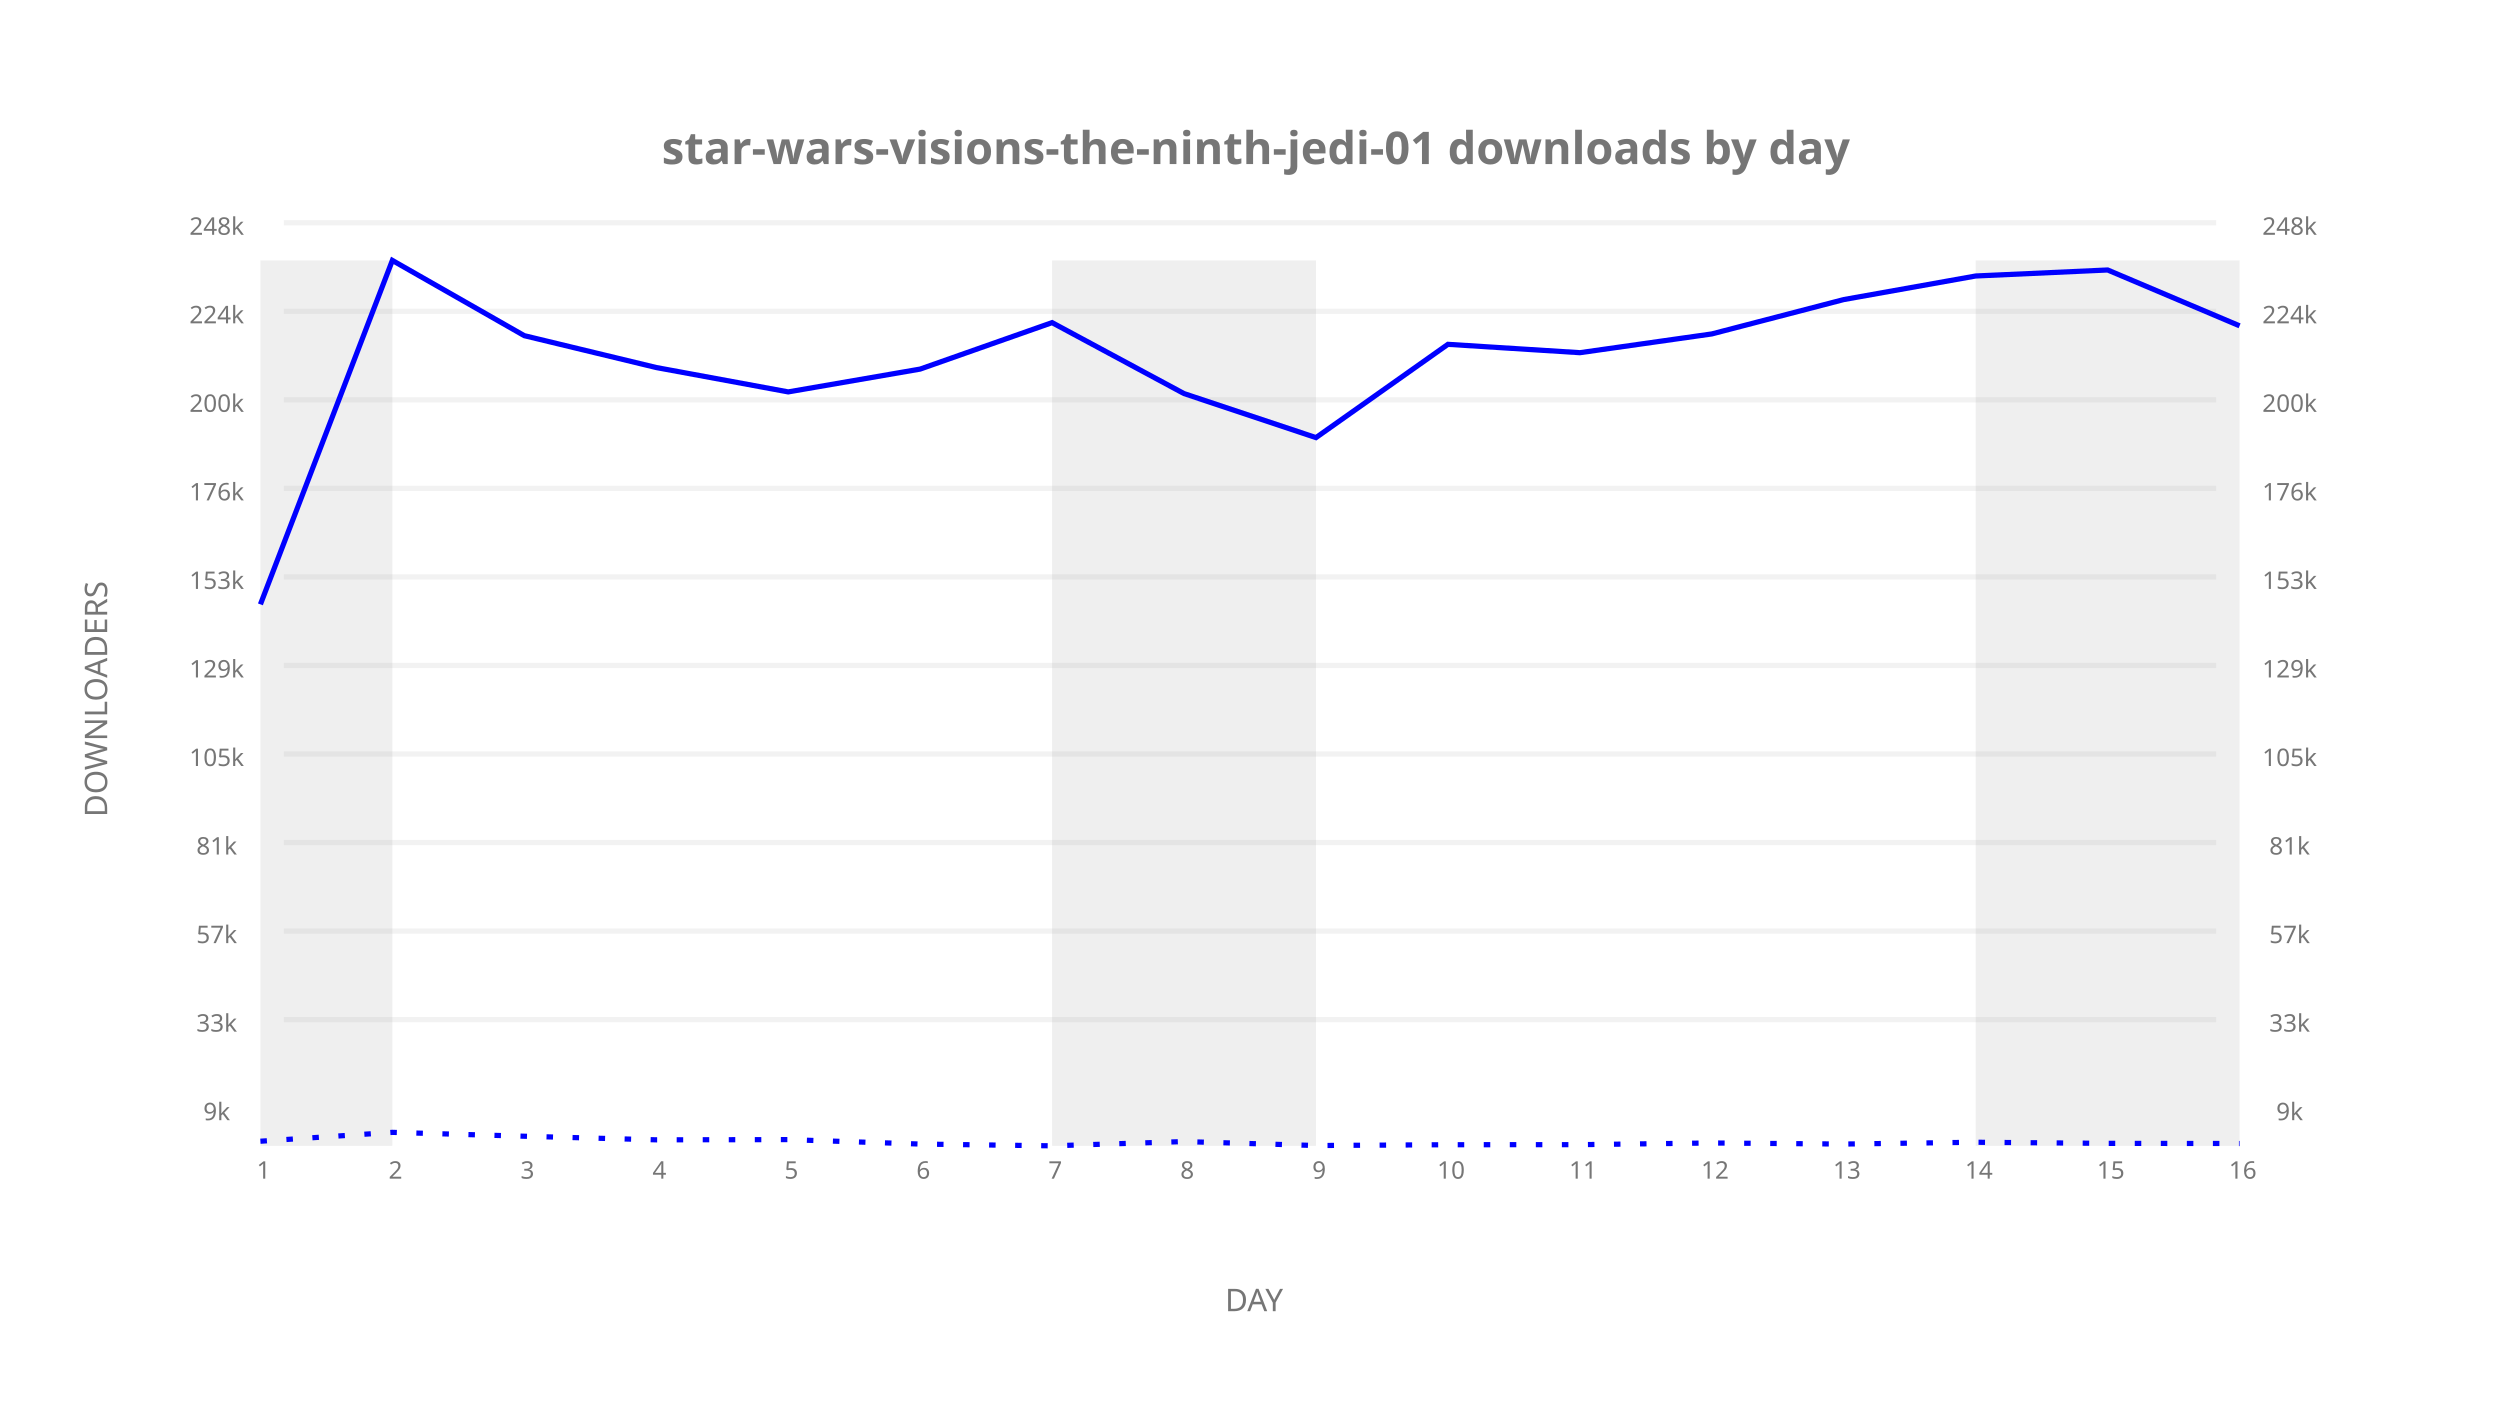
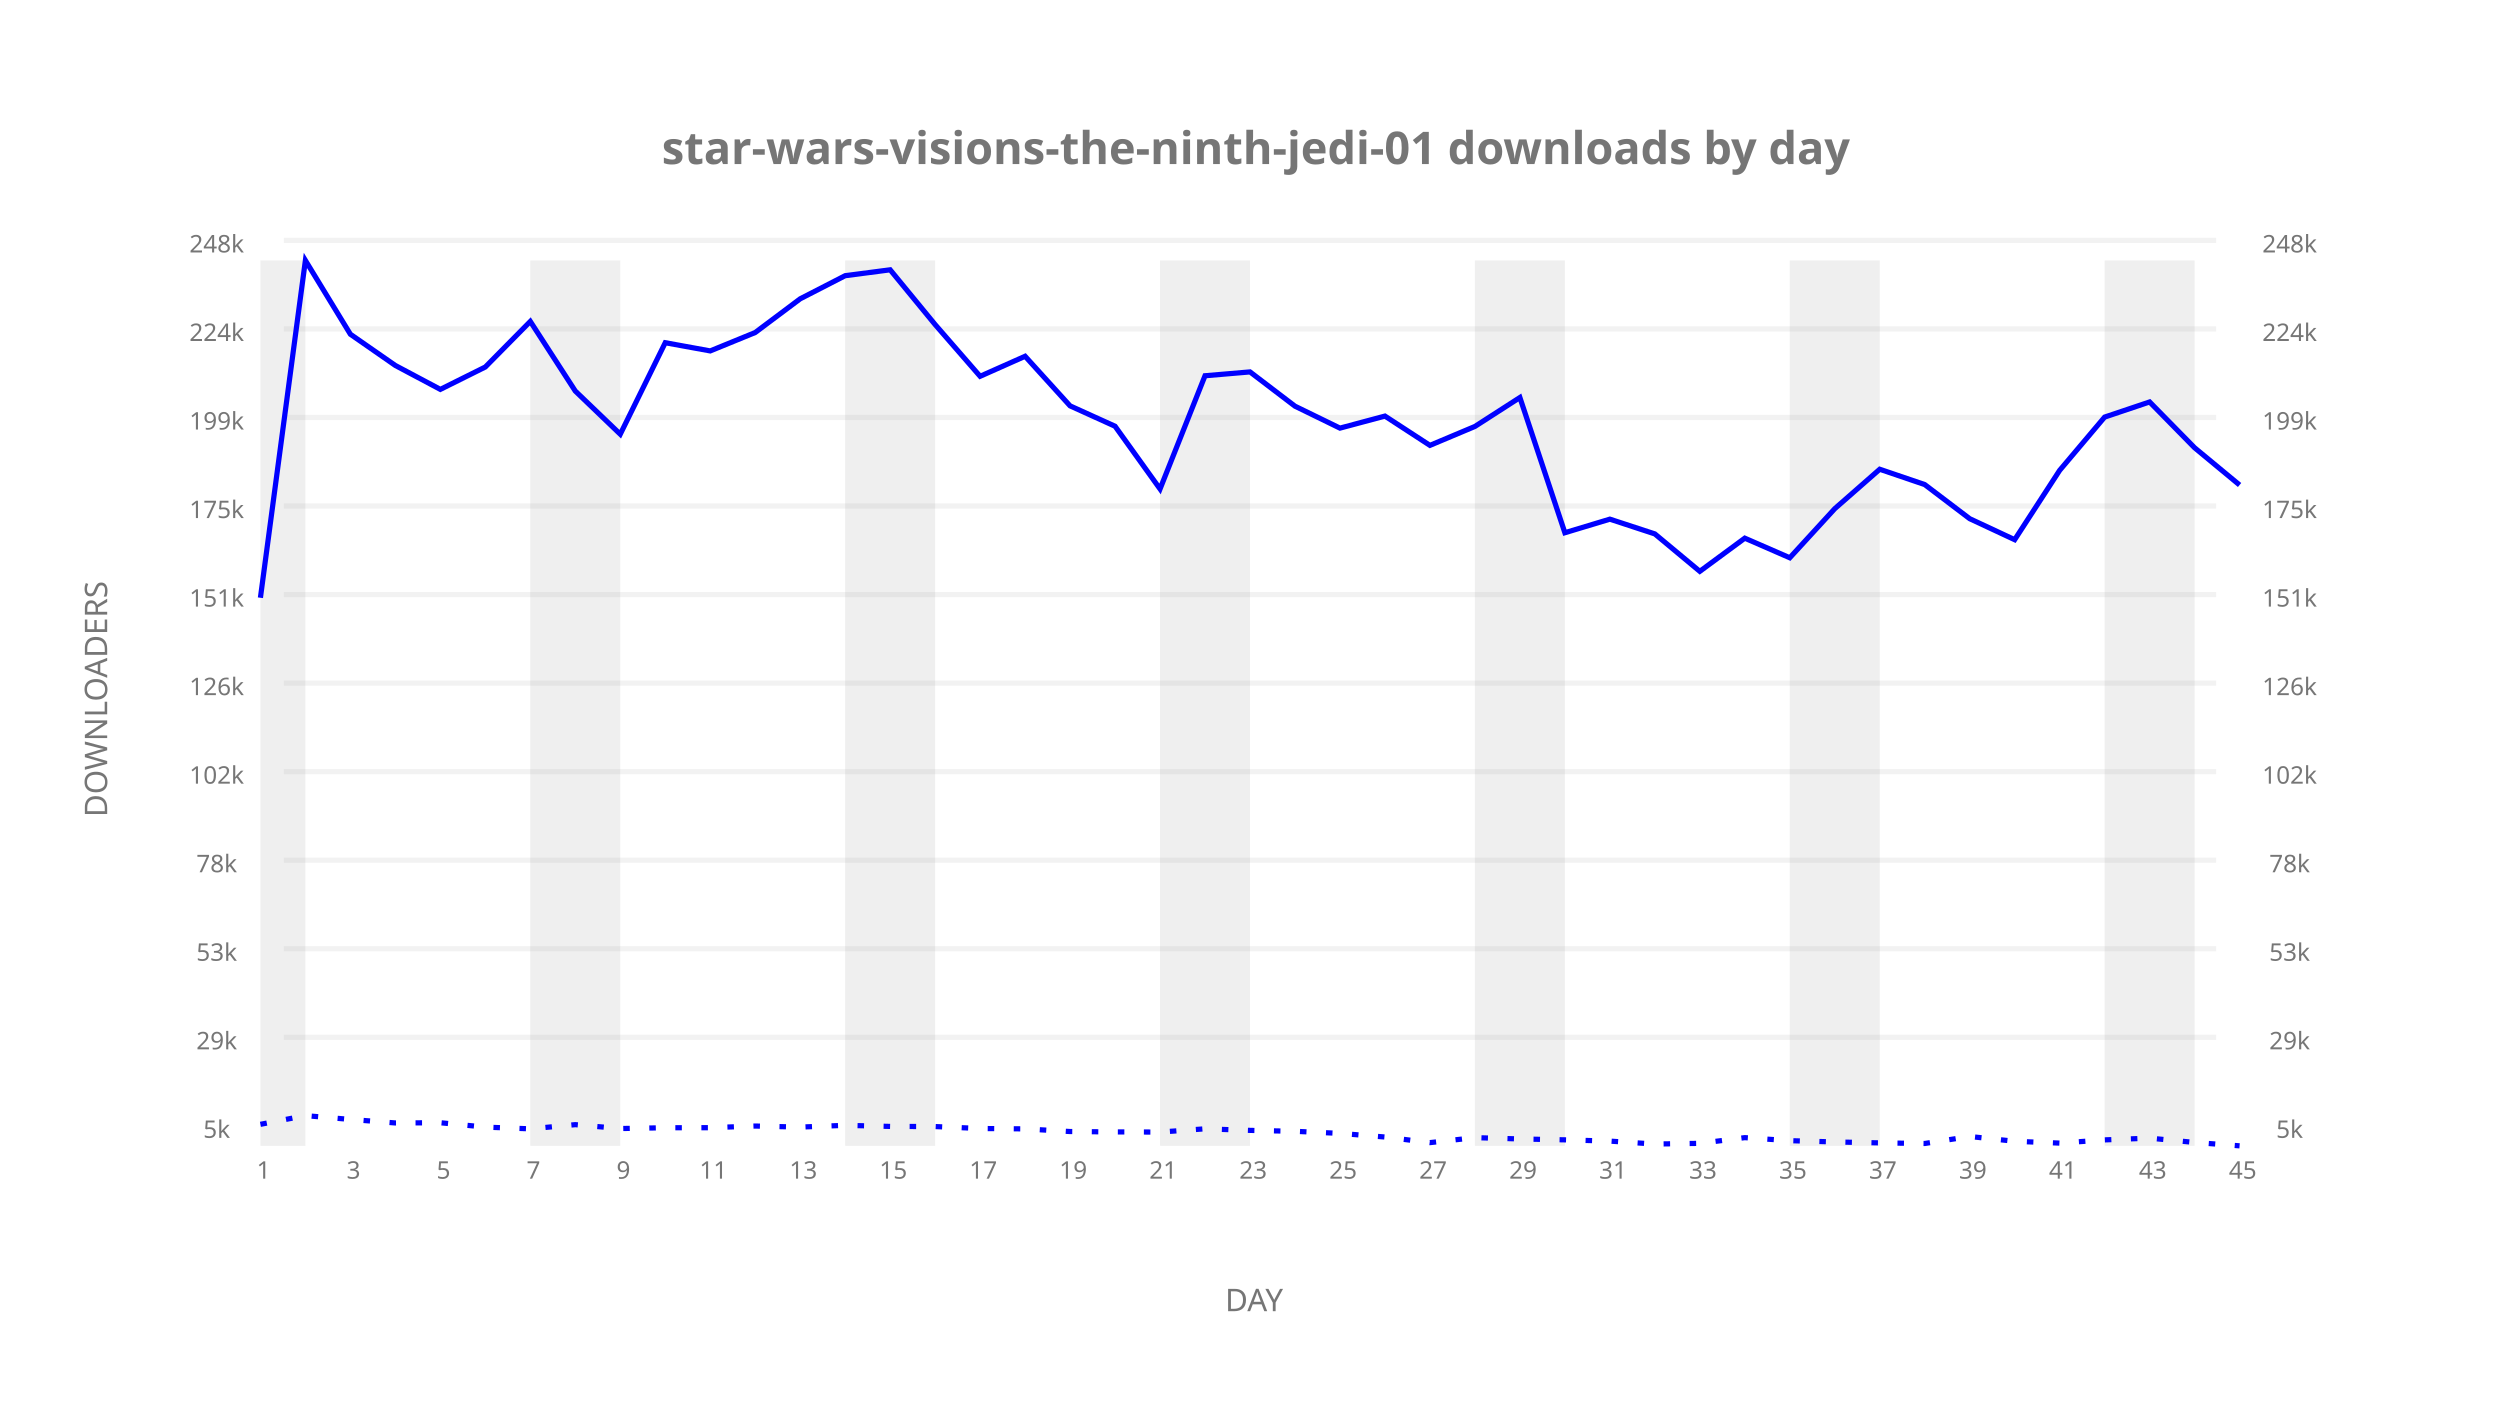
<svg xmlns="http://www.w3.org/2000/svg" xml:space="preserve" id="star-wars-visions-the-ninth-jedi-01-downloads-by-day-day" x="0px" y="0px" width="1920px" height="1080px" viewBox="0 0 1920 1080" enable-background="new 0 0 1920 1080" role="img">
  <g id="annotations">
    <text x="960" y="126" font-family="Atkinson Hyperlegible" font-size="26pt" text-anchor="middle" text-align="center" font-weight="600" font-style="normal" style="fill:rgb(118,118,118); fill-opacity:1; stroke:rgb(118,118,118); stroke-opacity:0; stroke-width:0.5"> star-wars-visions-the-ninth-jedi-01 downloads by day</text>
    <g id="axes-lines">
      <text x="960" y="1007" font-family="Atkinson Hyperlegible" font-size="18pt" text-anchor="middle" text-align="center" font-weight="500" font-style="normal" style="fill:rgb(118,118,118); fill-opacity:1; stroke:rgb(118,118,118); stroke-opacity:0; stroke-width:0.5"> DAY</text>
      <text x="73" y="540" font-family="Atkinson Hyperlegible" font-size="18pt" text-anchor="middle" text-align="center" dominant-baseline="central" font-weight="500" font-style="normal" style="fill:rgb(118,118,118); fill-opacity:1; stroke:rgb(118,118,118); stroke-opacity:0; stroke-width:0.5" transform="rotate(-90,73,540)"> DOWNLOADERS</text>
    </g>
    <g id="tic-y-label-lines">
-       <line x1="218" y1="783.065" x2="1702" y2="783.065" style="fill:rgb(0,0,255); fill-opacity:0; stroke:rgb(242,242,242); stroke-opacity:1; stroke-width:4" />
-       <line x1="218" y1="715.065" x2="1702" y2="715.065" style="fill:rgb(0,0,255); fill-opacity:0; stroke:rgb(242,242,242); stroke-opacity:1; stroke-width:4" />
-       <line x1="218" y1="647.065" x2="1702" y2="647.065" style="fill:rgb(0,0,255); fill-opacity:0; stroke:rgb(242,242,242); stroke-opacity:1; stroke-width:4" />
-       <line x1="218" y1="579.065" x2="1702" y2="579.065" style="fill:rgb(0,0,255); fill-opacity:0; stroke:rgb(242,242,242); stroke-opacity:1; stroke-width:4" />
-       <line x1="218" y1="511.065" x2="1702" y2="511.065" style="fill:rgb(0,0,255); fill-opacity:0; stroke:rgb(242,242,242); stroke-opacity:1; stroke-width:4" />
-       <line x1="218" y1="443.065" x2="1702" y2="443.065" style="fill:rgb(0,0,255); fill-opacity:0; stroke:rgb(242,242,242); stroke-opacity:1; stroke-width:4" />
-       <line x1="218" y1="375.065" x2="1702" y2="375.065" style="fill:rgb(0,0,255); fill-opacity:0; stroke:rgb(242,242,242); stroke-opacity:1; stroke-width:4" />
-       <line x1="218" y1="307.065" x2="1702" y2="307.065" style="fill:rgb(0,0,255); fill-opacity:0; stroke:rgb(242,242,242); stroke-opacity:1; stroke-width:4" />
-       <line x1="218" y1="239.065" x2="1702" y2="239.065" style="fill:rgb(0,0,255); fill-opacity:0; stroke:rgb(242,242,242); stroke-opacity:1; stroke-width:4" />
-       <line x1="218" y1="171.065" x2="1702" y2="171.065" style="fill:rgb(0,0,255); fill-opacity:0; stroke:rgb(242,242,242); stroke-opacity:1; stroke-width:4" />
+       <line x1="218" y1="796.63" x2="1702" y2="796.63" style="fill:rgb(0,0,255); fill-opacity:0; stroke:rgb(242,242,242); stroke-opacity:1; stroke-width:4" />
+       <line x1="218" y1="728.63" x2="1702" y2="728.63" style="fill:rgb(0,0,255); fill-opacity:0; stroke:rgb(242,242,242); stroke-opacity:1; stroke-width:4" />
+       <line x1="218" y1="660.63" x2="1702" y2="660.63" style="fill:rgb(0,0,255); fill-opacity:0; stroke:rgb(242,242,242); stroke-opacity:1; stroke-width:4" />
+       <line x1="218" y1="592.63" x2="1702" y2="592.63" style="fill:rgb(0,0,255); fill-opacity:0; stroke:rgb(242,242,242); stroke-opacity:1; stroke-width:4" />
+       <line x1="218" y1="524.63" x2="1702" y2="524.63" style="fill:rgb(0,0,255); fill-opacity:0; stroke:rgb(242,242,242); stroke-opacity:1; stroke-width:4" />
+       <line x1="218" y1="456.63" x2="1702" y2="456.63" style="fill:rgb(0,0,255); fill-opacity:0; stroke:rgb(242,242,242); stroke-opacity:1; stroke-width:4" />
+       <line x1="218" y1="388.63" x2="1702" y2="388.63" style="fill:rgb(0,0,255); fill-opacity:0; stroke:rgb(242,242,242); stroke-opacity:1; stroke-width:4" />
+       <line x1="218" y1="320.63" x2="1702" y2="320.63" style="fill:rgb(0,0,255); fill-opacity:0; stroke:rgb(242,242,242); stroke-opacity:1; stroke-width:4" />
+       <line x1="218" y1="252.63" x2="1702" y2="252.63" style="fill:rgb(0,0,255); fill-opacity:0; stroke:rgb(242,242,242); stroke-opacity:1; stroke-width:4" />
+       <line x1="218" y1="184.63" x2="1702" y2="184.63" style="fill:rgb(0,0,255); fill-opacity:0; stroke:rgb(242,242,242); stroke-opacity:1; stroke-width:4" />
    </g>
    <g id="tic-x-labels">
      <text x="200" y="898" font-family="Atkinson Hyperlegible" font-size="14pt" text-anchor="middle" text-align="center" dominant-baseline="central" font-weight="400" font-style="normal" style="fill:rgb(118,118,118); fill-opacity:1; stroke:rgb(118,118,118); stroke-opacity:0; stroke-width:0.5"> 1</text>
-       <text x="301.333" y="898" font-family="Atkinson Hyperlegible" font-size="14pt" text-anchor="middle" text-align="center" dominant-baseline="central" font-weight="400" font-style="normal" style="fill:rgb(118,118,118); fill-opacity:1; stroke:rgb(118,118,118); stroke-opacity:0; stroke-width:0.5"> 2</text>
-       <text x="402.667" y="898" font-family="Atkinson Hyperlegible" font-size="14pt" text-anchor="middle" text-align="center" dominant-baseline="central" font-weight="400" font-style="normal" style="fill:rgb(118,118,118); fill-opacity:1; stroke:rgb(118,118,118); stroke-opacity:0; stroke-width:0.5"> 3</text>
-       <text x="504" y="898" font-family="Atkinson Hyperlegible" font-size="14pt" text-anchor="middle" text-align="center" dominant-baseline="central" font-weight="400" font-style="normal" style="fill:rgb(118,118,118); fill-opacity:1; stroke:rgb(118,118,118); stroke-opacity:0; stroke-width:0.5"> 4</text>
-       <text x="605.333" y="898" font-family="Atkinson Hyperlegible" font-size="14pt" text-anchor="middle" text-align="center" dominant-baseline="central" font-weight="400" font-style="normal" style="fill:rgb(118,118,118); fill-opacity:1; stroke:rgb(118,118,118); stroke-opacity:0; stroke-width:0.5"> 5</text>
-       <text x="706.667" y="898" font-family="Atkinson Hyperlegible" font-size="14pt" text-anchor="middle" text-align="center" dominant-baseline="central" font-weight="400" font-style="normal" style="fill:rgb(118,118,118); fill-opacity:1; stroke:rgb(118,118,118); stroke-opacity:0; stroke-width:0.5"> 6</text>
-       <text x="808" y="898" font-family="Atkinson Hyperlegible" font-size="14pt" text-anchor="middle" text-align="center" dominant-baseline="central" font-weight="400" font-style="normal" style="fill:rgb(118,118,118); fill-opacity:1; stroke:rgb(118,118,118); stroke-opacity:0; stroke-width:0.5"> 7</text>
-       <text x="909.333" y="898" font-family="Atkinson Hyperlegible" font-size="14pt" text-anchor="middle" text-align="center" dominant-baseline="central" font-weight="400" font-style="normal" style="fill:rgb(118,118,118); fill-opacity:1; stroke:rgb(118,118,118); stroke-opacity:0; stroke-width:0.5"> 8</text>
-       <text x="1010.667" y="898" font-family="Atkinson Hyperlegible" font-size="14pt" text-anchor="middle" text-align="center" dominant-baseline="central" font-weight="400" font-style="normal" style="fill:rgb(118,118,118); fill-opacity:1; stroke:rgb(118,118,118); stroke-opacity:0; stroke-width:0.5"> 9</text>
-       <text x="1112" y="898" font-family="Atkinson Hyperlegible" font-size="14pt" text-anchor="middle" text-align="center" dominant-baseline="central" font-weight="400" font-style="normal" style="fill:rgb(118,118,118); fill-opacity:1; stroke:rgb(118,118,118); stroke-opacity:0; stroke-width:0.5"> 10</text>
-       <text x="1213.333" y="898" font-family="Atkinson Hyperlegible" font-size="14pt" text-anchor="middle" text-align="center" dominant-baseline="central" font-weight="400" font-style="normal" style="fill:rgb(118,118,118); fill-opacity:1; stroke:rgb(118,118,118); stroke-opacity:0; stroke-width:0.5"> 11</text>
-       <text x="1314.667" y="898" font-family="Atkinson Hyperlegible" font-size="14pt" text-anchor="middle" text-align="center" dominant-baseline="central" font-weight="400" font-style="normal" style="fill:rgb(118,118,118); fill-opacity:1; stroke:rgb(118,118,118); stroke-opacity:0; stroke-width:0.5"> 12</text>
-       <text x="1416" y="898" font-family="Atkinson Hyperlegible" font-size="14pt" text-anchor="middle" text-align="center" dominant-baseline="central" font-weight="400" font-style="normal" style="fill:rgb(118,118,118); fill-opacity:1; stroke:rgb(118,118,118); stroke-opacity:0; stroke-width:0.5"> 13</text>
-       <text x="1517.333" y="898" font-family="Atkinson Hyperlegible" font-size="14pt" text-anchor="middle" text-align="center" dominant-baseline="central" font-weight="400" font-style="normal" style="fill:rgb(118,118,118); fill-opacity:1; stroke:rgb(118,118,118); stroke-opacity:0; stroke-width:0.5"> 14</text>
-       <text x="1618.667" y="898" font-family="Atkinson Hyperlegible" font-size="14pt" text-anchor="middle" text-align="center" dominant-baseline="central" font-weight="400" font-style="normal" style="fill:rgb(118,118,118); fill-opacity:1; stroke:rgb(118,118,118); stroke-opacity:0; stroke-width:0.5"> 15</text>
-       <text x="1720" y="898" font-family="Atkinson Hyperlegible" font-size="14pt" text-anchor="middle" text-align="center" dominant-baseline="central" font-weight="400" font-style="normal" style="fill:rgb(118,118,118); fill-opacity:1; stroke:rgb(118,118,118); stroke-opacity:0; stroke-width:0.5"> 16</text>
+       <text x="269.091" y="898" font-family="Atkinson Hyperlegible" font-size="14pt" text-anchor="middle" text-align="center" dominant-baseline="central" font-weight="400" font-style="normal" style="fill:rgb(118,118,118); fill-opacity:1; stroke:rgb(118,118,118); stroke-opacity:0; stroke-width:0.5"> 3</text>
+       <text x="338.182" y="898" font-family="Atkinson Hyperlegible" font-size="14pt" text-anchor="middle" text-align="center" dominant-baseline="central" font-weight="400" font-style="normal" style="fill:rgb(118,118,118); fill-opacity:1; stroke:rgb(118,118,118); stroke-opacity:0; stroke-width:0.5"> 5</text>
+       <text x="407.273" y="898" font-family="Atkinson Hyperlegible" font-size="14pt" text-anchor="middle" text-align="center" dominant-baseline="central" font-weight="400" font-style="normal" style="fill:rgb(118,118,118); fill-opacity:1; stroke:rgb(118,118,118); stroke-opacity:0; stroke-width:0.5"> 7</text>
+       <text x="476.364" y="898" font-family="Atkinson Hyperlegible" font-size="14pt" text-anchor="middle" text-align="center" dominant-baseline="central" font-weight="400" font-style="normal" style="fill:rgb(118,118,118); fill-opacity:1; stroke:rgb(118,118,118); stroke-opacity:0; stroke-width:0.5"> 9</text>
+       <text x="545.455" y="898" font-family="Atkinson Hyperlegible" font-size="14pt" text-anchor="middle" text-align="center" dominant-baseline="central" font-weight="400" font-style="normal" style="fill:rgb(118,118,118); fill-opacity:1; stroke:rgb(118,118,118); stroke-opacity:0; stroke-width:0.5"> 11</text>
+       <text x="614.545" y="898" font-family="Atkinson Hyperlegible" font-size="14pt" text-anchor="middle" text-align="center" dominant-baseline="central" font-weight="400" font-style="normal" style="fill:rgb(118,118,118); fill-opacity:1; stroke:rgb(118,118,118); stroke-opacity:0; stroke-width:0.5"> 13</text>
+       <text x="683.636" y="898" font-family="Atkinson Hyperlegible" font-size="14pt" text-anchor="middle" text-align="center" dominant-baseline="central" font-weight="400" font-style="normal" style="fill:rgb(118,118,118); fill-opacity:1; stroke:rgb(118,118,118); stroke-opacity:0; stroke-width:0.5"> 15</text>
+       <text x="752.727" y="898" font-family="Atkinson Hyperlegible" font-size="14pt" text-anchor="middle" text-align="center" dominant-baseline="central" font-weight="400" font-style="normal" style="fill:rgb(118,118,118); fill-opacity:1; stroke:rgb(118,118,118); stroke-opacity:0; stroke-width:0.5"> 17</text>
+       <text x="821.818" y="898" font-family="Atkinson Hyperlegible" font-size="14pt" text-anchor="middle" text-align="center" dominant-baseline="central" font-weight="400" font-style="normal" style="fill:rgb(118,118,118); fill-opacity:1; stroke:rgb(118,118,118); stroke-opacity:0; stroke-width:0.5"> 19</text>
+       <text x="890.909" y="898" font-family="Atkinson Hyperlegible" font-size="14pt" text-anchor="middle" text-align="center" dominant-baseline="central" font-weight="400" font-style="normal" style="fill:rgb(118,118,118); fill-opacity:1; stroke:rgb(118,118,118); stroke-opacity:0; stroke-width:0.5"> 21</text>
+       <text x="960" y="898" font-family="Atkinson Hyperlegible" font-size="14pt" text-anchor="middle" text-align="center" dominant-baseline="central" font-weight="400" font-style="normal" style="fill:rgb(118,118,118); fill-opacity:1; stroke:rgb(118,118,118); stroke-opacity:0; stroke-width:0.5"> 23</text>
+       <text x="1029.091" y="898" font-family="Atkinson Hyperlegible" font-size="14pt" text-anchor="middle" text-align="center" dominant-baseline="central" font-weight="400" font-style="normal" style="fill:rgb(118,118,118); fill-opacity:1; stroke:rgb(118,118,118); stroke-opacity:0; stroke-width:0.5"> 25</text>
+       <text x="1098.182" y="898" font-family="Atkinson Hyperlegible" font-size="14pt" text-anchor="middle" text-align="center" dominant-baseline="central" font-weight="400" font-style="normal" style="fill:rgb(118,118,118); fill-opacity:1; stroke:rgb(118,118,118); stroke-opacity:0; stroke-width:0.5"> 27</text>
+       <text x="1167.273" y="898" font-family="Atkinson Hyperlegible" font-size="14pt" text-anchor="middle" text-align="center" dominant-baseline="central" font-weight="400" font-style="normal" style="fill:rgb(118,118,118); fill-opacity:1; stroke:rgb(118,118,118); stroke-opacity:0; stroke-width:0.5"> 29</text>
+       <text x="1236.364" y="898" font-family="Atkinson Hyperlegible" font-size="14pt" text-anchor="middle" text-align="center" dominant-baseline="central" font-weight="400" font-style="normal" style="fill:rgb(118,118,118); fill-opacity:1; stroke:rgb(118,118,118); stroke-opacity:0; stroke-width:0.5"> 31</text>
+       <text x="1305.455" y="898" font-family="Atkinson Hyperlegible" font-size="14pt" text-anchor="middle" text-align="center" dominant-baseline="central" font-weight="400" font-style="normal" style="fill:rgb(118,118,118); fill-opacity:1; stroke:rgb(118,118,118); stroke-opacity:0; stroke-width:0.5"> 33</text>
+       <text x="1374.545" y="898" font-family="Atkinson Hyperlegible" font-size="14pt" text-anchor="middle" text-align="center" dominant-baseline="central" font-weight="400" font-style="normal" style="fill:rgb(118,118,118); fill-opacity:1; stroke:rgb(118,118,118); stroke-opacity:0; stroke-width:0.5"> 35</text>
+       <text x="1443.636" y="898" font-family="Atkinson Hyperlegible" font-size="14pt" text-anchor="middle" text-align="center" dominant-baseline="central" font-weight="400" font-style="normal" style="fill:rgb(118,118,118); fill-opacity:1; stroke:rgb(118,118,118); stroke-opacity:0; stroke-width:0.5"> 37</text>
+       <text x="1512.727" y="898" font-family="Atkinson Hyperlegible" font-size="14pt" text-anchor="middle" text-align="center" dominant-baseline="central" font-weight="400" font-style="normal" style="fill:rgb(118,118,118); fill-opacity:1; stroke:rgb(118,118,118); stroke-opacity:0; stroke-width:0.5"> 39</text>
+       <text x="1581.818" y="898" font-family="Atkinson Hyperlegible" font-size="14pt" text-anchor="middle" text-align="center" dominant-baseline="central" font-weight="400" font-style="normal" style="fill:rgb(118,118,118); fill-opacity:1; stroke:rgb(118,118,118); stroke-opacity:0; stroke-width:0.5"> 41</text>
+       <text x="1650.909" y="898" font-family="Atkinson Hyperlegible" font-size="14pt" text-anchor="middle" text-align="center" dominant-baseline="central" font-weight="400" font-style="normal" style="fill:rgb(118,118,118); fill-opacity:1; stroke:rgb(118,118,118); stroke-opacity:0; stroke-width:0.5"> 43</text>
+       <text x="1720" y="898" font-family="Atkinson Hyperlegible" font-size="14pt" text-anchor="middle" text-align="center" dominant-baseline="central" font-weight="400" font-style="normal" style="fill:rgb(118,118,118); fill-opacity:1; stroke:rgb(118,118,118); stroke-opacity:0; stroke-width:0.5"> 45</text>
    </g>
    <g id="tic-y-labels">
-       <text x="164" y="853.065" font-family="Atkinson Hyperlegible" font-size="14pt" text-anchor="middle" text-align="center" dominant-baseline="central" font-weight="400" font-style="normal" style="fill:rgb(118,118,118); fill-opacity:1; stroke:rgb(118,118,118); stroke-opacity:0; stroke-width:0.5"> 9k</text>
-       <text x="1756" y="853.065" font-family="Atkinson Hyperlegible" font-size="14pt" text-anchor="middle" text-align="center" dominant-baseline="central" font-weight="400" font-style="normal" style="fill:rgb(118,118,118); fill-opacity:1; stroke:rgb(118,118,118); stroke-opacity:0; stroke-width:0.5"> 9k</text>
-       <text x="164" y="785.065" font-family="Atkinson Hyperlegible" font-size="14pt" text-anchor="middle" text-align="center" dominant-baseline="central" font-weight="400" font-style="normal" style="fill:rgb(118,118,118); fill-opacity:1; stroke:rgb(118,118,118); stroke-opacity:0; stroke-width:0.5"> 33k</text>
-       <text x="1756" y="785.065" font-family="Atkinson Hyperlegible" font-size="14pt" text-anchor="middle" text-align="center" dominant-baseline="central" font-weight="400" font-style="normal" style="fill:rgb(118,118,118); fill-opacity:1; stroke:rgb(118,118,118); stroke-opacity:0; stroke-width:0.5"> 33k</text>
-       <text x="164" y="717.065" font-family="Atkinson Hyperlegible" font-size="14pt" text-anchor="middle" text-align="center" dominant-baseline="central" font-weight="400" font-style="normal" style="fill:rgb(118,118,118); fill-opacity:1; stroke:rgb(118,118,118); stroke-opacity:0; stroke-width:0.5"> 57k</text>
-       <text x="1756" y="717.065" font-family="Atkinson Hyperlegible" font-size="14pt" text-anchor="middle" text-align="center" dominant-baseline="central" font-weight="400" font-style="normal" style="fill:rgb(118,118,118); fill-opacity:1; stroke:rgb(118,118,118); stroke-opacity:0; stroke-width:0.5"> 57k</text>
-       <text x="164" y="649.065" font-family="Atkinson Hyperlegible" font-size="14pt" text-anchor="middle" text-align="center" dominant-baseline="central" font-weight="400" font-style="normal" style="fill:rgb(118,118,118); fill-opacity:1; stroke:rgb(118,118,118); stroke-opacity:0; stroke-width:0.5"> 81k</text>
-       <text x="1756" y="649.065" font-family="Atkinson Hyperlegible" font-size="14pt" text-anchor="middle" text-align="center" dominant-baseline="central" font-weight="400" font-style="normal" style="fill:rgb(118,118,118); fill-opacity:1; stroke:rgb(118,118,118); stroke-opacity:0; stroke-width:0.5"> 81k</text>
-       <text x="164" y="581.065" font-family="Atkinson Hyperlegible" font-size="14pt" text-anchor="middle" text-align="center" dominant-baseline="central" font-weight="400" font-style="normal" style="fill:rgb(118,118,118); fill-opacity:1; stroke:rgb(118,118,118); stroke-opacity:0; stroke-width:0.5"> 105k</text>
-       <text x="1756" y="581.065" font-family="Atkinson Hyperlegible" font-size="14pt" text-anchor="middle" text-align="center" dominant-baseline="central" font-weight="400" font-style="normal" style="fill:rgb(118,118,118); fill-opacity:1; stroke:rgb(118,118,118); stroke-opacity:0; stroke-width:0.5"> 105k</text>
-       <text x="164" y="513.065" font-family="Atkinson Hyperlegible" font-size="14pt" text-anchor="middle" text-align="center" dominant-baseline="central" font-weight="400" font-style="normal" style="fill:rgb(118,118,118); fill-opacity:1; stroke:rgb(118,118,118); stroke-opacity:0; stroke-width:0.5"> 129k</text>
-       <text x="1756" y="513.065" font-family="Atkinson Hyperlegible" font-size="14pt" text-anchor="middle" text-align="center" dominant-baseline="central" font-weight="400" font-style="normal" style="fill:rgb(118,118,118); fill-opacity:1; stroke:rgb(118,118,118); stroke-opacity:0; stroke-width:0.5"> 129k</text>
-       <text x="164" y="445.065" font-family="Atkinson Hyperlegible" font-size="14pt" text-anchor="middle" text-align="center" dominant-baseline="central" font-weight="400" font-style="normal" style="fill:rgb(118,118,118); fill-opacity:1; stroke:rgb(118,118,118); stroke-opacity:0; stroke-width:0.5"> 153k</text>
-       <text x="1756" y="445.065" font-family="Atkinson Hyperlegible" font-size="14pt" text-anchor="middle" text-align="center" dominant-baseline="central" font-weight="400" font-style="normal" style="fill:rgb(118,118,118); fill-opacity:1; stroke:rgb(118,118,118); stroke-opacity:0; stroke-width:0.5"> 153k</text>
-       <text x="164" y="377.065" font-family="Atkinson Hyperlegible" font-size="14pt" text-anchor="middle" text-align="center" dominant-baseline="central" font-weight="400" font-style="normal" style="fill:rgb(118,118,118); fill-opacity:1; stroke:rgb(118,118,118); stroke-opacity:0; stroke-width:0.5"> 176k</text>
-       <text x="1756" y="377.065" font-family="Atkinson Hyperlegible" font-size="14pt" text-anchor="middle" text-align="center" dominant-baseline="central" font-weight="400" font-style="normal" style="fill:rgb(118,118,118); fill-opacity:1; stroke:rgb(118,118,118); stroke-opacity:0; stroke-width:0.5"> 176k</text>
-       <text x="164" y="309.065" font-family="Atkinson Hyperlegible" font-size="14pt" text-anchor="middle" text-align="center" dominant-baseline="central" font-weight="400" font-style="normal" style="fill:rgb(118,118,118); fill-opacity:1; stroke:rgb(118,118,118); stroke-opacity:0; stroke-width:0.5"> 200k</text>
-       <text x="1756" y="309.065" font-family="Atkinson Hyperlegible" font-size="14pt" text-anchor="middle" text-align="center" dominant-baseline="central" font-weight="400" font-style="normal" style="fill:rgb(118,118,118); fill-opacity:1; stroke:rgb(118,118,118); stroke-opacity:0; stroke-width:0.5"> 200k</text>
-       <text x="164" y="241.065" font-family="Atkinson Hyperlegible" font-size="14pt" text-anchor="middle" text-align="center" dominant-baseline="central" font-weight="400" font-style="normal" style="fill:rgb(118,118,118); fill-opacity:1; stroke:rgb(118,118,118); stroke-opacity:0; stroke-width:0.5"> 224k</text>
-       <text x="1756" y="241.065" font-family="Atkinson Hyperlegible" font-size="14pt" text-anchor="middle" text-align="center" dominant-baseline="central" font-weight="400" font-style="normal" style="fill:rgb(118,118,118); fill-opacity:1; stroke:rgb(118,118,118); stroke-opacity:0; stroke-width:0.5"> 224k</text>
-       <text x="164" y="173.065" font-family="Atkinson Hyperlegible" font-size="14pt" text-anchor="middle" text-align="center" dominant-baseline="central" font-weight="400" font-style="normal" style="fill:rgb(118,118,118); fill-opacity:1; stroke:rgb(118,118,118); stroke-opacity:0; stroke-width:0.5"> 248k</text>
-       <text x="1756" y="173.065" font-family="Atkinson Hyperlegible" font-size="14pt" text-anchor="middle" text-align="center" dominant-baseline="central" font-weight="400" font-style="normal" style="fill:rgb(118,118,118); fill-opacity:1; stroke:rgb(118,118,118); stroke-opacity:0; stroke-width:0.5"> 248k</text>
+       <text x="164" y="866.63" font-family="Atkinson Hyperlegible" font-size="14pt" text-anchor="middle" text-align="center" dominant-baseline="central" font-weight="400" font-style="normal" style="fill:rgb(118,118,118); fill-opacity:1; stroke:rgb(118,118,118); stroke-opacity:0; stroke-width:0.5"> 5k</text>
+       <text x="1756" y="866.63" font-family="Atkinson Hyperlegible" font-size="14pt" text-anchor="middle" text-align="center" dominant-baseline="central" font-weight="400" font-style="normal" style="fill:rgb(118,118,118); fill-opacity:1; stroke:rgb(118,118,118); stroke-opacity:0; stroke-width:0.5"> 5k</text>
+       <text x="164" y="798.63" font-family="Atkinson Hyperlegible" font-size="14pt" text-anchor="middle" text-align="center" dominant-baseline="central" font-weight="400" font-style="normal" style="fill:rgb(118,118,118); fill-opacity:1; stroke:rgb(118,118,118); stroke-opacity:0; stroke-width:0.5"> 29k</text>
+       <text x="1756" y="798.63" font-family="Atkinson Hyperlegible" font-size="14pt" text-anchor="middle" text-align="center" dominant-baseline="central" font-weight="400" font-style="normal" style="fill:rgb(118,118,118); fill-opacity:1; stroke:rgb(118,118,118); stroke-opacity:0; stroke-width:0.5"> 29k</text>
+       <text x="164" y="730.63" font-family="Atkinson Hyperlegible" font-size="14pt" text-anchor="middle" text-align="center" dominant-baseline="central" font-weight="400" font-style="normal" style="fill:rgb(118,118,118); fill-opacity:1; stroke:rgb(118,118,118); stroke-opacity:0; stroke-width:0.5"> 53k</text>
+       <text x="1756" y="730.63" font-family="Atkinson Hyperlegible" font-size="14pt" text-anchor="middle" text-align="center" dominant-baseline="central" font-weight="400" font-style="normal" style="fill:rgb(118,118,118); fill-opacity:1; stroke:rgb(118,118,118); stroke-opacity:0; stroke-width:0.5"> 53k</text>
+       <text x="164" y="662.63" font-family="Atkinson Hyperlegible" font-size="14pt" text-anchor="middle" text-align="center" dominant-baseline="central" font-weight="400" font-style="normal" style="fill:rgb(118,118,118); fill-opacity:1; stroke:rgb(118,118,118); stroke-opacity:0; stroke-width:0.5"> 78k</text>
+       <text x="1756" y="662.63" font-family="Atkinson Hyperlegible" font-size="14pt" text-anchor="middle" text-align="center" dominant-baseline="central" font-weight="400" font-style="normal" style="fill:rgb(118,118,118); fill-opacity:1; stroke:rgb(118,118,118); stroke-opacity:0; stroke-width:0.5"> 78k</text>
+       <text x="164" y="594.63" font-family="Atkinson Hyperlegible" font-size="14pt" text-anchor="middle" text-align="center" dominant-baseline="central" font-weight="400" font-style="normal" style="fill:rgb(118,118,118); fill-opacity:1; stroke:rgb(118,118,118); stroke-opacity:0; stroke-width:0.5"> 102k</text>
+       <text x="1756" y="594.63" font-family="Atkinson Hyperlegible" font-size="14pt" text-anchor="middle" text-align="center" dominant-baseline="central" font-weight="400" font-style="normal" style="fill:rgb(118,118,118); fill-opacity:1; stroke:rgb(118,118,118); stroke-opacity:0; stroke-width:0.5"> 102k</text>
+       <text x="164" y="526.63" font-family="Atkinson Hyperlegible" font-size="14pt" text-anchor="middle" text-align="center" dominant-baseline="central" font-weight="400" font-style="normal" style="fill:rgb(118,118,118); fill-opacity:1; stroke:rgb(118,118,118); stroke-opacity:0; stroke-width:0.5"> 126k</text>
+       <text x="1756" y="526.63" font-family="Atkinson Hyperlegible" font-size="14pt" text-anchor="middle" text-align="center" dominant-baseline="central" font-weight="400" font-style="normal" style="fill:rgb(118,118,118); fill-opacity:1; stroke:rgb(118,118,118); stroke-opacity:0; stroke-width:0.5"> 126k</text>
+       <text x="164" y="458.63" font-family="Atkinson Hyperlegible" font-size="14pt" text-anchor="middle" text-align="center" dominant-baseline="central" font-weight="400" font-style="normal" style="fill:rgb(118,118,118); fill-opacity:1; stroke:rgb(118,118,118); stroke-opacity:0; stroke-width:0.5"> 151k</text>
+       <text x="1756" y="458.63" font-family="Atkinson Hyperlegible" font-size="14pt" text-anchor="middle" text-align="center" dominant-baseline="central" font-weight="400" font-style="normal" style="fill:rgb(118,118,118); fill-opacity:1; stroke:rgb(118,118,118); stroke-opacity:0; stroke-width:0.5"> 151k</text>
+       <text x="164" y="390.63" font-family="Atkinson Hyperlegible" font-size="14pt" text-anchor="middle" text-align="center" dominant-baseline="central" font-weight="400" font-style="normal" style="fill:rgb(118,118,118); fill-opacity:1; stroke:rgb(118,118,118); stroke-opacity:0; stroke-width:0.5"> 175k</text>
+       <text x="1756" y="390.63" font-family="Atkinson Hyperlegible" font-size="14pt" text-anchor="middle" text-align="center" dominant-baseline="central" font-weight="400" font-style="normal" style="fill:rgb(118,118,118); fill-opacity:1; stroke:rgb(118,118,118); stroke-opacity:0; stroke-width:0.5"> 175k</text>
+       <text x="164" y="322.63" font-family="Atkinson Hyperlegible" font-size="14pt" text-anchor="middle" text-align="center" dominant-baseline="central" font-weight="400" font-style="normal" style="fill:rgb(118,118,118); fill-opacity:1; stroke:rgb(118,118,118); stroke-opacity:0; stroke-width:0.5"> 199k</text>
+       <text x="1756" y="322.63" font-family="Atkinson Hyperlegible" font-size="14pt" text-anchor="middle" text-align="center" dominant-baseline="central" font-weight="400" font-style="normal" style="fill:rgb(118,118,118); fill-opacity:1; stroke:rgb(118,118,118); stroke-opacity:0; stroke-width:0.5"> 199k</text>
+       <text x="164" y="254.63" font-family="Atkinson Hyperlegible" font-size="14pt" text-anchor="middle" text-align="center" dominant-baseline="central" font-weight="400" font-style="normal" style="fill:rgb(118,118,118); fill-opacity:1; stroke:rgb(118,118,118); stroke-opacity:0; stroke-width:0.5"> 224k</text>
+       <text x="1756" y="254.63" font-family="Atkinson Hyperlegible" font-size="14pt" text-anchor="middle" text-align="center" dominant-baseline="central" font-weight="400" font-style="normal" style="fill:rgb(118,118,118); fill-opacity:1; stroke:rgb(118,118,118); stroke-opacity:0; stroke-width:0.5"> 224k</text>
+       <text x="164" y="186.63" font-family="Atkinson Hyperlegible" font-size="14pt" text-anchor="middle" text-align="center" dominant-baseline="central" font-weight="400" font-style="normal" style="fill:rgb(118,118,118); fill-opacity:1; stroke:rgb(118,118,118); stroke-opacity:0; stroke-width:0.5"> 248k</text>
+       <text x="1756" y="186.63" font-family="Atkinson Hyperlegible" font-size="14pt" text-anchor="middle" text-align="center" dominant-baseline="central" font-weight="400" font-style="normal" style="fill:rgb(118,118,118); fill-opacity:1; stroke:rgb(118,118,118); stroke-opacity:0; stroke-width:0.5"> 248k</text>
    </g>
  </g>
  <g id="weekend-bands-star-wars-visions-the-ninth-jedi-01 downloads by day">
-     <rect x="200" y="200" width="101.333" height="680" style="fill:rgb(148,148,148); fill-opacity:0.15; stroke:rgb(148,148,148); stroke-opacity:0; stroke-width:0" />
-     <rect x="808" y="200" width="202.667" height="680" style="fill:rgb(148,148,148); fill-opacity:0.15; stroke:rgb(148,148,148); stroke-opacity:0; stroke-width:0" />
-     <rect x="1517.333" y="200" width="202.667" height="680" style="fill:rgb(148,148,148); fill-opacity:0.15; stroke:rgb(148,148,148); stroke-opacity:0; stroke-width:0" />
+     <rect x="200" y="200" width="34.545" height="680" style="fill:rgb(148,148,148); fill-opacity:0.15; stroke:rgb(148,148,148); stroke-opacity:0; stroke-width:0" />
+     <rect x="407.273" y="200" width="69.091" height="680" style="fill:rgb(148,148,148); fill-opacity:0.15; stroke:rgb(148,148,148); stroke-opacity:0; stroke-width:0" />
+     <rect x="649.091" y="200" width="69.091" height="680" style="fill:rgb(148,148,148); fill-opacity:0.15; stroke:rgb(148,148,148); stroke-opacity:0; stroke-width:0" />
+     <rect x="890.909" y="200" width="69.091" height="680" style="fill:rgb(148,148,148); fill-opacity:0.15; stroke:rgb(148,148,148); stroke-opacity:0; stroke-width:0" />
+     <rect x="1132.727" y="200" width="69.091" height="680" style="fill:rgb(148,148,148); fill-opacity:0.15; stroke:rgb(148,148,148); stroke-opacity:0; stroke-width:0" />
+     <rect x="1374.545" y="200" width="69.091" height="680" style="fill:rgb(148,148,148); fill-opacity:0.15; stroke:rgb(148,148,148); stroke-opacity:0; stroke-width:0" />
+     <rect x="1616.364" y="200" width="69.091" height="680" style="fill:rgb(148,148,148); fill-opacity:0.15; stroke:rgb(148,148,148); stroke-opacity:0; stroke-width:0" />
  </g>
  <g id="polyline-star-wars-visions-the-ninth-jedi-01 downloads by day">
-     <polyline points="200,464.152 301.333,200 402.667,257.799 504,282.267 605.333,300.982 706.667,283.458 808,247.773 909.333,302.282 1010.67,336.08 1112,264.447 1213.33,270.866 1314.67,256.459 1416,230.064 1517.33,211.962 1618.67,207.349 1720,250.236 " style="fill:rgb(0,0,255); fill-opacity:0; stroke:rgb(0,0,255); stroke-opacity:1; stroke-width:4" />
+     <polyline points="200,459.083 234.545,200 269.091,256.69 303.636,280.688 338.182,299.044 372.727,281.857 407.273,246.856 441.818,300.319 476.364,333.468 510.909,263.21 545.455,269.507 580,255.375 614.545,229.487 649.091,211.732 683.636,207.208 718.182,249.272 752.727,288.992 787.273,273.614 821.818,311.699 856.364,327.356 890.909,375.529 925.455,288.575 960,285.628 994.545,311.942 1029.09,328.794 1063.64,319.55 1098.18,342.044 1132.73,327.519 1167.27,305.298 1201.82,409.143 1236.36,398.714 1270.91,410.041 1305.45,438.784 1340,413.317 1374.55,428.369 1409.09,390.672 1443.64,360.383 1478.18,372.143 1512.73,398.356 1547.27,414.478 1581.82,361.222 1616.36,320.327 1650.91,308.696 1685.45,343.886 1720,372.476 " style="fill:rgb(0,0,255); fill-opacity:0; stroke:rgb(0,0,255); stroke-opacity:1; stroke-width:4" />
  </g>
  <g id="polyline-star-wars-visions-the-ninth-jedi-01 downloads by day uploaders">
-     <polyline points="200,876.465 301.333,869.649 402.667,872.628 504,875.39 605.333,875.219 706.667,878.637 808,880 909.333,876.722 1010.67,879.766 1112,879.145 1213.33,879.099 1314.67,877.805 1416,878.632 1517.33,877.252 1618.67,878.104 1720,878.215 " stroke-dasharray="5 15" style="fill:rgb(0,0,255); fill-opacity:0; stroke:rgb(0,0,255); stroke-opacity:1; stroke-width:4" />
+     <polyline points="200,863.484 234.545,856.799 269.091,859.72 303.636,862.43 338.182,862.262 372.727,865.614 407.273,866.951 441.818,863.735 476.364,866.722 510.909,866.112 545.455,866.067 580,864.798 614.545,865.609 649.091,864.256 683.636,865.092 718.182,865.201 752.727,866.688 787.273,866.984 821.818,869.02 856.364,869.325 890.909,869.434 925.455,866.931 960,868.131 994.545,868.841 1029.09,870.438 1063.64,873.225 1098.18,877.537 1132.73,873.712 1167.27,874.71 1201.82,875.401 1236.36,876.374 1270.91,878.627 1305.45,878.093 1340,873.715 1374.55,876.03 1409.09,877.008 1443.64,877.741 1478.18,878.202 1512.73,872.823 1547.27,876.497 1581.82,877.906 1616.36,875.434 1650.91,874.086 1685.45,877.394 1720,880 " stroke-dasharray="5 15" style="fill:rgb(0,0,255); fill-opacity:0; stroke:rgb(0,0,255); stroke-opacity:1; stroke-width:4" />
  </g>
</svg>
